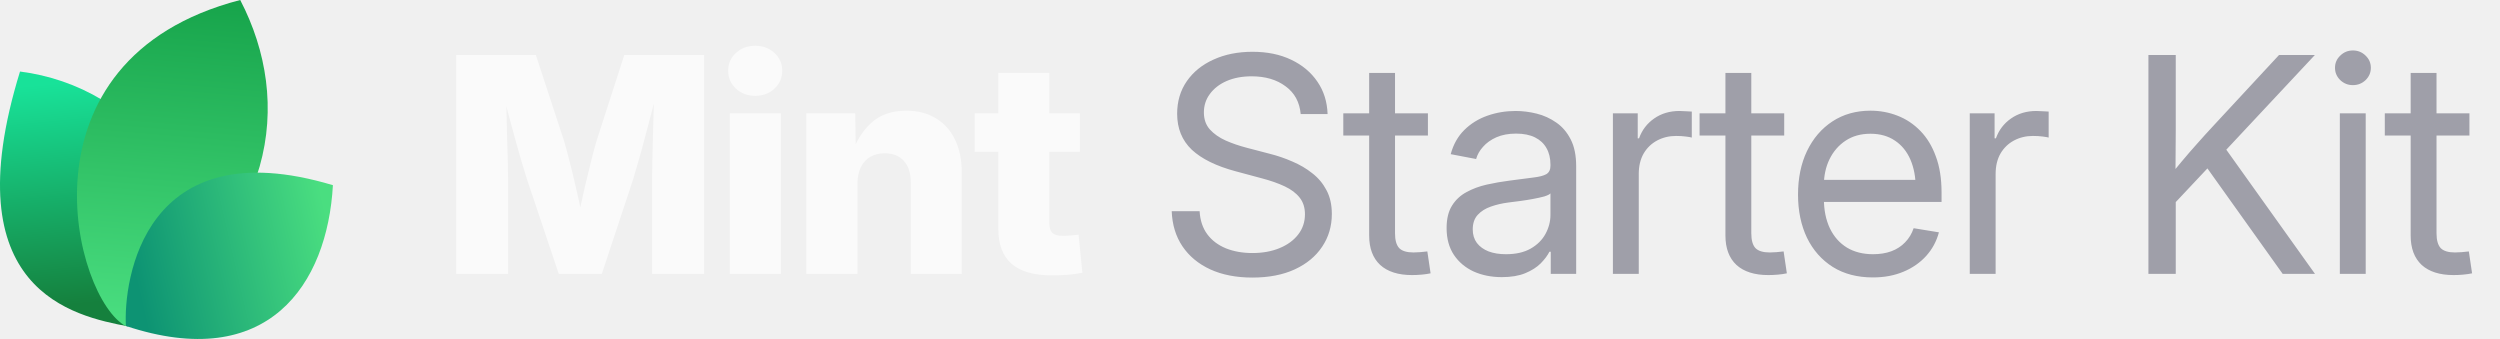
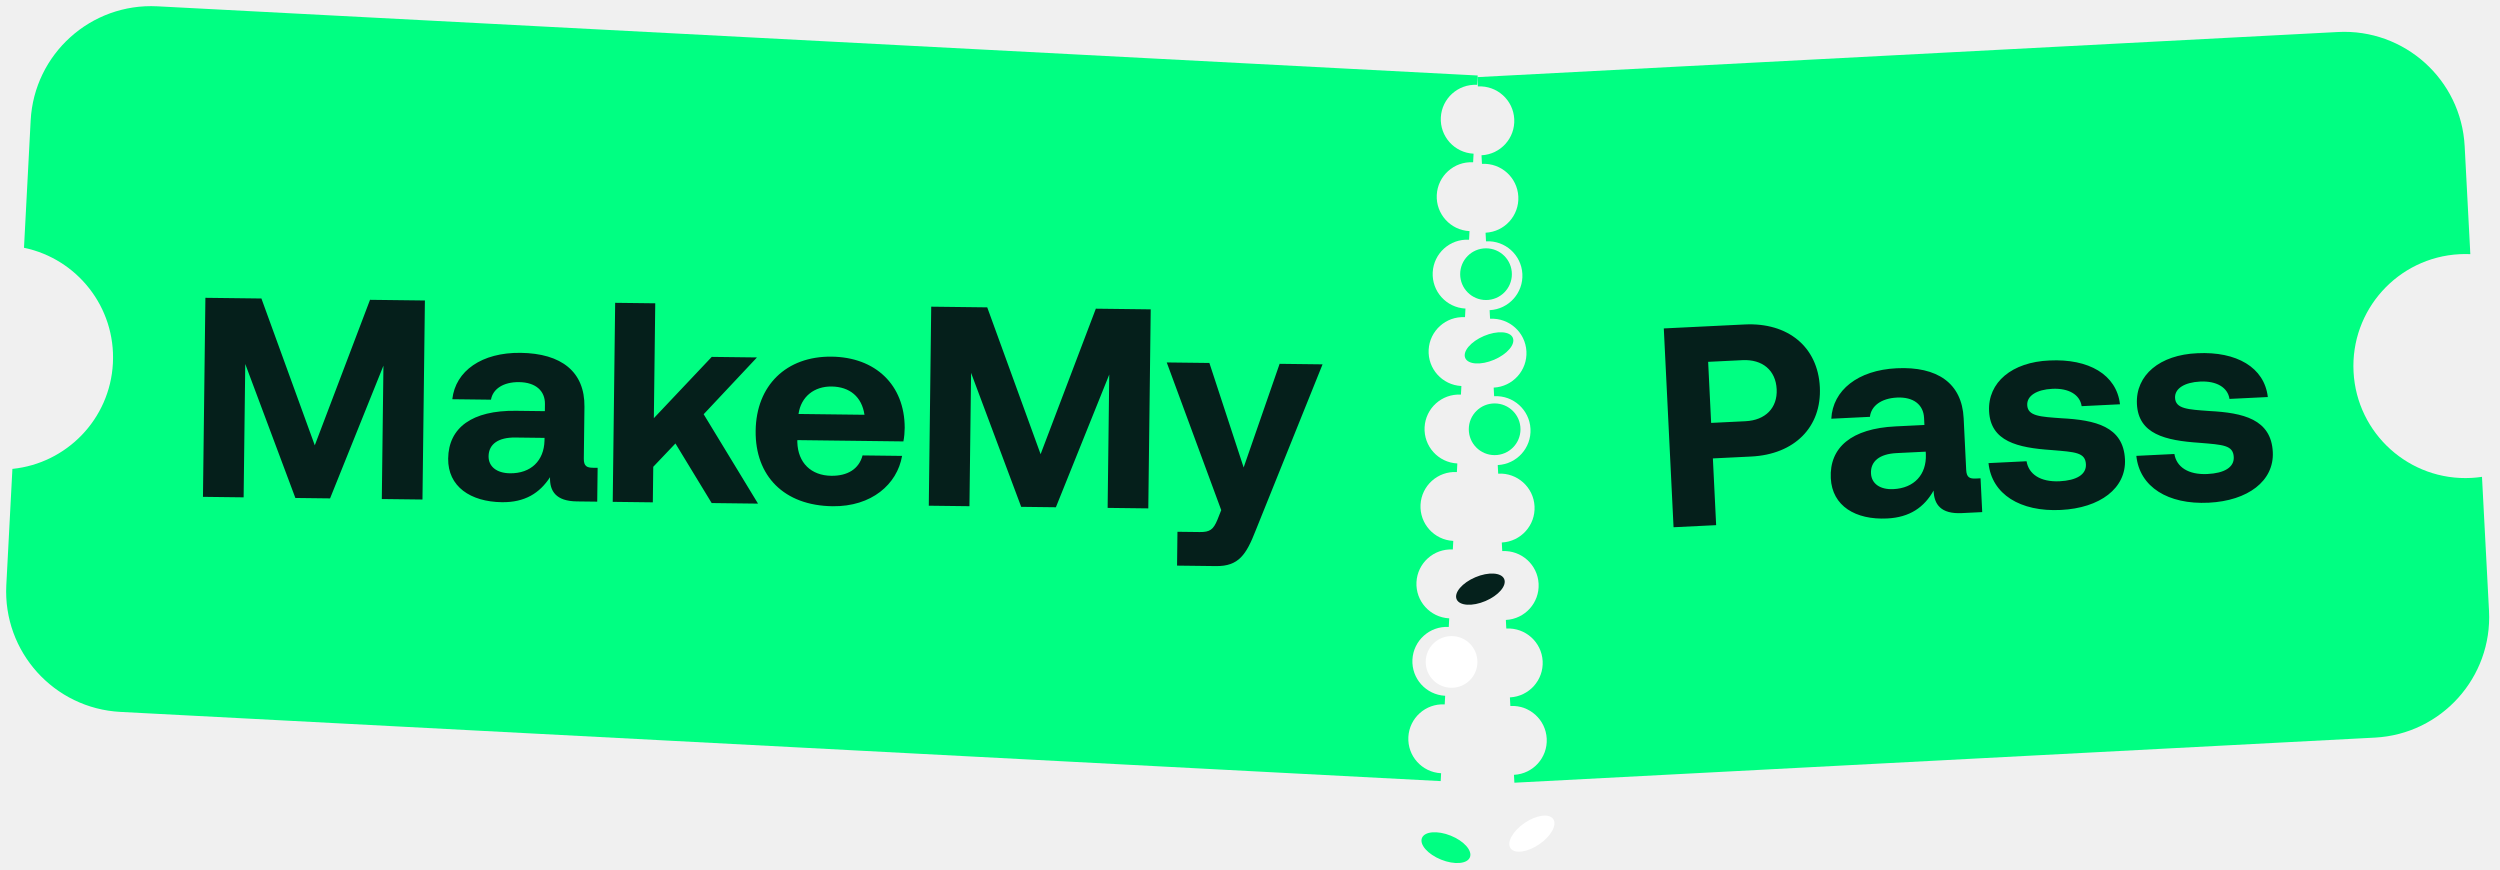
- <svg xmlns="http://www.w3.org/2000/svg" width="177" height="24" viewBox="0 0 177 24" fill="none">
-   <path d="M9.061 23.108C5.268 22.377 -3.391 20.627 1.417 5.064C9.634 6.099 16.973 14.064 9.061 23.108Z" fill="url(#paint0_linear_17557_2145)" />
-   <path d="M8.919 23.094C5.276 21.222 0.784 4.209 17.007 0C20.757 7.193 19.621 16.545 8.919 23.094Z" fill="url(#paint1_linear_17557_2145)" />
-   <path d="M8.914 23.079C8.735 19.882 10.159 9.085 23.57 13.111C23.181 20.123 18.984 26.418 8.914 23.079Z" fill="url(#paint2_linear_17557_2145)" />
-   <path d="M32.301 19.392V3.894H37.938L39.925 9.948C40.036 10.315 40.164 10.787 40.31 11.362C40.462 11.938 40.611 12.552 40.757 13.204C40.91 13.855 41.048 14.483 41.173 15.086C41.305 15.682 41.412 16.192 41.495 16.615H40.695C40.771 16.192 40.871 15.682 40.996 15.086C41.128 14.49 41.267 13.866 41.412 13.214C41.565 12.562 41.714 11.948 41.86 11.373C42.005 10.79 42.133 10.315 42.244 9.948L44.2 3.894H49.848V19.392H46.166V12.704C46.166 12.357 46.173 11.917 46.187 11.383C46.2 10.849 46.214 10.27 46.228 9.646C46.249 9.022 46.266 8.391 46.28 7.753C46.301 7.115 46.311 6.519 46.311 5.964H46.623C46.485 6.561 46.332 7.181 46.166 7.826C45.999 8.471 45.833 9.102 45.666 9.719C45.507 10.336 45.351 10.901 45.198 11.414C45.053 11.928 44.928 12.357 44.824 12.704L42.608 19.392H39.561L37.314 12.704C37.203 12.357 37.072 11.928 36.919 11.414C36.773 10.901 36.614 10.34 36.441 9.729C36.274 9.112 36.104 8.481 35.931 7.836C35.764 7.192 35.608 6.567 35.463 5.964H35.827C35.834 6.512 35.844 7.105 35.858 7.743C35.872 8.374 35.886 9.005 35.9 9.636C35.92 10.26 35.938 10.839 35.952 11.373C35.965 11.907 35.972 12.351 35.972 12.704V19.392H32.301ZM51.668 19.392V8.024H55.288V19.392H51.668ZM53.468 6.786C52.927 6.786 52.473 6.616 52.105 6.276C51.738 5.93 51.554 5.507 51.554 5.007C51.554 4.508 51.738 4.088 52.105 3.749C52.473 3.409 52.927 3.239 53.468 3.239C54.009 3.239 54.463 3.409 54.83 3.749C55.198 4.082 55.382 4.501 55.382 5.007C55.382 5.507 55.198 5.93 54.83 6.276C54.463 6.616 54.009 6.786 53.468 6.786ZM60.708 13.027V19.392H57.088V8.024H60.551L60.593 10.967H60.281C60.593 10.024 61.061 9.268 61.685 8.7C62.309 8.124 63.138 7.836 64.171 7.836C64.975 7.836 65.672 8.017 66.262 8.377C66.851 8.731 67.302 9.234 67.614 9.885C67.933 10.537 68.092 11.307 68.092 12.194V19.392H64.483V12.912C64.483 12.26 64.32 11.754 63.994 11.394C63.675 11.033 63.221 10.853 62.632 10.853C62.25 10.853 61.914 10.936 61.623 11.102C61.332 11.269 61.106 11.515 60.947 11.841C60.787 12.16 60.708 12.555 60.708 13.027ZM76.456 8.024V10.749H69.008V8.024H76.456ZM70.683 5.163H74.292V15.783C74.292 16.102 74.361 16.334 74.5 16.48C74.646 16.625 74.899 16.698 75.259 16.698C75.405 16.698 75.596 16.688 75.831 16.667C76.074 16.646 76.251 16.629 76.362 16.615L76.632 19.309C76.313 19.378 75.963 19.427 75.582 19.455C75.207 19.482 74.836 19.496 74.469 19.496C73.2 19.496 72.25 19.222 71.619 18.674C70.995 18.127 70.683 17.308 70.683 16.22V5.163Z" fill="#FAFAFA" />
-   <path d="M88.667 19.652C87.523 19.652 86.528 19.458 85.682 19.07C84.843 18.681 84.188 18.137 83.716 17.437C83.245 16.736 82.992 15.908 82.957 14.951H84.933C84.968 15.596 85.148 16.14 85.474 16.584C85.8 17.021 86.24 17.354 86.795 17.582C87.35 17.804 87.974 17.915 88.667 17.915C89.388 17.915 90.026 17.801 90.581 17.572C91.143 17.343 91.583 17.024 91.902 16.615C92.228 16.199 92.391 15.717 92.391 15.169C92.391 14.698 92.266 14.306 92.017 13.994C91.767 13.675 91.413 13.408 90.956 13.193C90.498 12.978 89.954 12.787 89.323 12.621L87.502 12.132C86.123 11.765 85.082 11.255 84.382 10.603C83.689 9.944 83.342 9.095 83.342 8.055C83.342 7.174 83.571 6.404 84.028 5.746C84.486 5.087 85.117 4.577 85.921 4.217C86.726 3.849 87.645 3.666 88.678 3.666C89.718 3.666 90.63 3.853 91.413 4.227C92.204 4.602 92.824 5.122 93.275 5.787C93.726 6.446 93.965 7.209 93.993 8.076H92.089C92.013 7.23 91.656 6.574 91.018 6.11C90.387 5.638 89.586 5.403 88.615 5.403C87.95 5.403 87.36 5.513 86.847 5.735C86.341 5.957 85.946 6.262 85.661 6.651C85.377 7.032 85.235 7.469 85.235 7.961C85.235 8.447 85.377 8.849 85.661 9.168C85.946 9.48 86.317 9.74 86.774 9.948C87.232 10.149 87.724 10.319 88.251 10.457L89.884 10.884C90.439 11.023 90.977 11.206 91.496 11.435C92.023 11.657 92.495 11.934 92.911 12.267C93.334 12.593 93.67 12.995 93.92 13.474C94.17 13.945 94.294 14.504 94.294 15.149C94.294 16.015 94.066 16.788 93.608 17.468C93.157 18.148 92.512 18.681 91.673 19.07C90.834 19.458 89.832 19.652 88.667 19.652ZM101.097 8.024V9.594H95.106V8.024H101.097ZM96.937 5.163H98.767V16.521C98.767 17 98.865 17.347 99.059 17.562C99.26 17.77 99.6 17.874 100.078 17.874C100.21 17.874 100.366 17.867 100.546 17.853C100.733 17.832 100.903 17.815 101.056 17.801L101.285 19.351C101.097 19.392 100.886 19.423 100.65 19.444C100.414 19.465 100.189 19.475 99.974 19.475C98.996 19.475 98.244 19.236 97.717 18.758C97.197 18.272 96.937 17.579 96.937 16.677V5.163ZM106.33 19.621C105.595 19.621 104.932 19.489 104.343 19.226C103.754 18.955 103.285 18.564 102.939 18.05C102.592 17.53 102.419 16.896 102.419 16.147C102.419 15.495 102.547 14.965 102.804 14.556C103.06 14.146 103.403 13.828 103.833 13.599C104.263 13.363 104.742 13.186 105.269 13.068C105.796 12.95 106.333 12.857 106.881 12.787C107.574 12.69 108.132 12.617 108.555 12.569C108.978 12.52 109.287 12.441 109.481 12.33C109.675 12.212 109.772 12.014 109.772 11.737V11.654C109.772 11.203 109.679 10.815 109.492 10.489C109.311 10.163 109.041 9.91 108.68 9.729C108.32 9.549 107.872 9.459 107.338 9.459C106.805 9.459 106.34 9.546 105.945 9.719C105.556 9.892 105.241 10.118 104.998 10.395C104.755 10.665 104.593 10.953 104.509 11.258L102.71 10.915C102.897 10.222 103.22 9.65 103.677 9.199C104.135 8.748 104.679 8.412 105.31 8.19C105.941 7.968 106.607 7.857 107.307 7.857C107.8 7.857 108.295 7.92 108.795 8.044C109.301 8.169 109.765 8.381 110.188 8.679C110.611 8.97 110.951 9.369 111.208 9.875C111.464 10.374 111.593 11.005 111.593 11.768V19.392H109.793V17.822H109.7C109.568 18.085 109.363 18.359 109.086 18.643C108.809 18.921 108.444 19.153 107.994 19.34C107.543 19.527 106.988 19.621 106.33 19.621ZM106.621 17.998C107.321 17.998 107.904 17.867 108.368 17.603C108.84 17.333 109.19 16.986 109.419 16.563C109.654 16.133 109.772 15.682 109.772 15.211V13.692C109.703 13.769 109.554 13.841 109.325 13.911C109.096 13.973 108.829 14.032 108.524 14.088C108.226 14.143 107.921 14.192 107.609 14.233C107.304 14.275 107.033 14.309 106.798 14.337C106.354 14.393 105.938 14.49 105.549 14.628C105.168 14.76 104.86 14.954 104.624 15.211C104.388 15.467 104.27 15.811 104.27 16.241C104.27 16.615 104.367 16.934 104.561 17.198C104.762 17.461 105.04 17.662 105.393 17.801C105.747 17.933 106.156 17.998 106.621 17.998ZM114.193 19.392V8.024H115.951V9.792H116.045C116.253 9.209 116.61 8.741 117.116 8.388C117.622 8.034 118.219 7.857 118.905 7.857C119.058 7.857 119.217 7.864 119.384 7.878C119.55 7.885 119.682 7.892 119.779 7.899V9.74C119.716 9.719 119.578 9.695 119.363 9.667C119.155 9.639 118.922 9.625 118.666 9.625C118.174 9.625 117.726 9.733 117.324 9.948C116.922 10.163 116.603 10.471 116.367 10.874C116.138 11.276 116.024 11.758 116.024 12.319V19.392H114.193ZM126.322 8.024V9.594H120.33V8.024H126.322ZM122.161 5.163H123.992V16.521C123.992 17 124.089 17.347 124.283 17.562C124.484 17.77 124.824 17.874 125.302 17.874C125.434 17.874 125.59 17.867 125.77 17.853C125.958 17.832 126.127 17.815 126.28 17.801L126.509 19.351C126.322 19.392 126.11 19.423 125.874 19.444C125.639 19.465 125.413 19.475 125.198 19.475C124.221 19.475 123.468 19.236 122.941 18.758C122.421 18.272 122.161 17.579 122.161 16.677V5.163ZM132.604 19.642C131.502 19.642 130.555 19.396 129.765 18.903C128.974 18.404 128.364 17.714 127.934 16.834C127.511 15.946 127.3 14.927 127.3 13.775C127.3 12.611 127.511 11.584 127.934 10.697C128.364 9.802 128.964 9.102 129.734 8.596C130.51 8.089 131.408 7.836 132.428 7.836C133.1 7.836 133.738 7.954 134.341 8.19C134.952 8.426 135.489 8.783 135.954 9.261C136.425 9.74 136.793 10.343 137.056 11.071C137.327 11.792 137.462 12.645 137.462 13.63V14.296H128.433V12.735H136.463L135.631 13.297C135.631 12.541 135.506 11.876 135.257 11.3C135.007 10.725 134.643 10.277 134.165 9.958C133.686 9.632 133.107 9.469 132.428 9.469C131.748 9.469 131.162 9.632 130.67 9.958C130.177 10.284 129.796 10.725 129.526 11.279C129.262 11.827 129.13 12.441 129.13 13.12V14.046C129.13 14.864 129.273 15.572 129.557 16.168C129.841 16.757 130.243 17.211 130.763 17.53C131.283 17.842 131.901 17.998 132.615 17.998C133.093 17.998 133.523 17.929 133.905 17.79C134.293 17.645 134.619 17.433 134.882 17.156C135.153 16.879 135.354 16.546 135.486 16.157L137.275 16.449C137.108 17.08 136.81 17.634 136.38 18.113C135.95 18.591 135.413 18.966 134.768 19.236C134.123 19.507 133.402 19.642 132.604 19.642ZM139.459 19.392V8.024H141.217V9.792H141.311C141.519 9.209 141.876 8.741 142.382 8.388C142.888 8.034 143.485 7.857 144.171 7.857C144.324 7.857 144.483 7.864 144.649 7.878C144.816 7.885 144.948 7.892 145.045 7.899V9.74C144.982 9.719 144.844 9.695 144.629 9.667C144.421 9.639 144.188 9.625 143.932 9.625C143.439 9.625 142.992 9.733 142.59 9.948C142.188 10.163 141.869 10.471 141.633 10.874C141.404 11.276 141.29 11.758 141.29 12.319V19.392H139.459ZM153.429 14.961V12.715C153.783 12.257 154.136 11.82 154.49 11.404C154.844 10.981 155.204 10.565 155.572 10.156C155.939 9.74 156.314 9.327 156.695 8.918L161.355 3.894H163.893L157.277 10.967H157.184L153.429 14.961ZM152.108 19.392V3.894H154.043V9.241L154.022 12.559L154.043 13.505V19.392H152.108ZM161.615 19.392L155.967 11.477L157.173 9.969L163.903 19.392H161.615ZM165.661 19.392V8.024H167.492V19.392H165.661ZM166.587 6.027C166.24 6.027 165.942 5.909 165.692 5.673C165.443 5.43 165.318 5.139 165.318 4.799C165.318 4.459 165.443 4.172 165.692 3.936C165.942 3.693 166.24 3.572 166.587 3.572C166.934 3.572 167.232 3.693 167.482 3.936C167.731 4.172 167.856 4.459 167.856 4.799C167.856 5.139 167.731 5.43 167.482 5.673C167.232 5.909 166.934 6.027 166.587 6.027ZM174.836 8.024V9.594H168.844V8.024H174.836ZM170.675 5.163H172.506V16.521C172.506 17 172.603 17.347 172.797 17.562C172.998 17.77 173.338 17.874 173.816 17.874C173.948 17.874 174.104 17.867 174.284 17.853C174.472 17.832 174.641 17.815 174.794 17.801L175.023 19.351C174.836 19.392 174.624 19.423 174.388 19.444C174.153 19.465 173.927 19.475 173.712 19.475C172.735 19.475 171.982 19.236 171.455 18.758C170.935 18.272 170.675 17.579 170.675 16.677V5.163Z" fill="#9F9FA9" />
-   <defs>
-     <linearGradient id="paint0_linear_17557_2145" x1="3.776" y1="5.916" x2="5.232" y2="21.559" gradientUnits="userSpaceOnUse">
-       <stop stop-color="#18E299" />
-       <stop offset="1" stop-color="#15803D" />
-     </linearGradient>
-     <linearGradient id="paint1_linear_17557_2145" x1="12.171" y1="-0.718" x2="10.19" y2="22.983" gradientUnits="userSpaceOnUse">
-       <stop stop-color="#16A34A" />
-       <stop offset="1" stop-color="#4ADE80" />
-     </linearGradient>
-     <linearGradient id="paint2_linear_17557_2145" x1="23.133" y1="15.353" x2="9.338" y2="18.52" gradientUnits="userSpaceOnUse">
-       <stop stop-color="#4ADE80" />
-       <stop offset="1" stop-color="#0D9373" />
-     </linearGradient>
-   </defs>
+ <svg xmlns="http://www.w3.org/2000/svg" width="2225" height="774" viewBox="0 0 2225 774" fill="none">
+   <path fill-rule="evenodd" clip-rule="evenodd" d="M27.292 107.217C30.395 48.003 80.914 2.516 140.128 5.619L1315.13 67.198L1314.69 75.507L1314.57 75.501C1297.66 74.614 1283.22 87.611 1282.33 104.529C1281.45 121.447 1294.44 135.881 1311.36 136.768L1311.48 136.774L1311.08 144.429L1310.96 144.423C1294.05 143.537 1279.61 156.533 1278.73 173.451C1277.84 190.37 1290.84 204.803 1307.75 205.69L1307.87 205.696L1307.47 213.354L1307.35 213.347C1290.43 212.461 1276 225.457 1275.11 242.375C1274.23 259.294 1287.22 273.728 1304.14 274.614L1304.26 274.62L1303.86 282.28L1303.74 282.273C1286.82 281.387 1272.39 294.383 1271.5 311.301C1270.62 328.22 1283.61 342.654 1300.53 343.54L1300.64 343.546L1300.24 351.208L1300.13 351.201C1283.21 350.315 1268.77 363.311 1267.89 380.229C1267 397.148 1280 411.582 1296.92 412.468L1297.03 412.474L1296.63 420.132L1296.51 420.125C1279.59 419.239 1265.16 432.235 1264.27 449.153C1263.39 466.072 1276.38 480.506 1293.3 481.392L1293.42 481.398L1293.02 489.052L1292.9 489.046C1275.99 488.159 1261.55 501.156 1260.66 518.074C1259.78 534.992 1272.77 549.426 1289.69 550.313L1289.81 550.319L1289.41 557.98L1289.29 557.974C1272.38 557.087 1257.94 570.084 1257.06 587.002C1256.17 603.92 1269.17 618.354 1286.08 619.241L1286.2 619.247L1285.79 626.91C1285.76 626.908 1285.72 626.906 1285.68 626.904C1268.76 626.017 1254.33 639.013 1253.44 655.932C1252.55 672.85 1265.55 687.284 1282.47 688.17C1282.51 688.173 1282.54 688.174 1282.58 688.176L1282.22 695.184L107.217 633.605C48.002 630.502 2.516 579.983 5.619 520.769L11.041 417.312C59.16 412.464 97.873 373.126 100.483 323.334C103.092 273.543 68.703 230.374 21.354 220.523L27.292 107.217Z" fill="#00FF82" />
+   <path fill-rule="evenodd" clip-rule="evenodd" d="M2193.55 130.089C2190.45 70.874 2139.93 25.387 2080.71 28.491L1314.89 68.626L1315.32 76.925L1315.44 76.919C1332.36 76.032 1346.8 89.028 1347.68 105.947C1348.57 122.865 1335.57 137.299 1318.66 138.186L1318.54 138.192L1318.94 145.85L1319.06 145.843C1335.98 144.957 1350.41 157.953 1351.3 174.871C1352.18 191.79 1339.19 206.223 1322.27 207.11L1322.15 207.116L1322.55 214.779L1322.67 214.773C1339.58 213.886 1354.02 226.882 1354.91 243.801C1355.79 260.719 1342.8 275.153 1325.88 276.04L1325.76 276.046L1326.16 283.703L1326.28 283.697C1343.2 282.81 1357.63 295.807 1358.52 312.725C1359.41 329.643 1346.41 344.077 1329.49 344.964L1329.37 344.97L1329.77 352.633L1329.89 352.627C1346.81 351.74 1361.24 364.736 1362.13 381.655C1363.02 398.573 1350.02 413.007 1333.1 413.894L1332.98 413.9L1333.39 421.552L1333.51 421.545C1350.42 420.659 1364.86 433.655 1365.74 450.573C1366.63 467.492 1353.63 481.926 1336.72 482.812L1336.6 482.818L1337 490.484L1337.12 490.477C1354.04 489.59 1368.47 502.587 1369.36 519.505C1370.24 536.423 1357.25 550.857 1340.33 551.744L1340.21 551.75L1340.61 559.404L1340.73 559.397C1357.65 558.511 1372.08 571.507 1372.97 588.426C1373.85 605.344 1360.86 619.778 1343.94 620.664L1343.82 620.67L1344.22 628.33C1344.26 628.328 1344.3 628.326 1344.34 628.324C1361.26 627.437 1375.7 640.433 1376.58 657.352C1377.47 674.27 1364.47 688.704 1347.55 689.591C1347.51 689.593 1347.47 689.595 1347.43 689.597L1347.8 696.612L2113.62 656.476C2172.84 653.373 2218.33 602.855 2215.22 543.64L2208.97 424.396C2205.84 424.861 2202.66 425.181 2199.44 425.35C2144.45 428.232 2097.54 385.994 2094.66 331.009C2091.78 276.024 2134.02 229.114 2189 226.232C2192.23 226.064 2195.42 226.05 2198.59 226.184L2193.55 130.089Z" fill="#00FF82" />
+   <circle cx="1322.56" cy="244.017" r="23.007" fill="#00FF82" />
+   <circle cx="1330.23" cy="382.055" r="23.007" fill="#00FF82" />
+   <circle cx="1291.89" cy="589.116" r="23.007" fill="white" />
+   <ellipse cx="1325.23" cy="309.608" rx="23.007" ry="11.503" transform="rotate(-23.0122 1325.23 309.608)" fill="#00FF82" />
+   <ellipse cx="1317.56" cy="524.34" rx="23.007" ry="11.503" transform="rotate(-23.0122 1317.56 524.34)" fill="#05211C" />
+   <ellipse cx="1286.88" cy="754.409" rx="23.007" ry="11.503" transform="rotate(21.9427 1286.88 754.409)" fill="#00FF82" />
+   <ellipse cx="1363.38" cy="741.949" rx="23.007" ry="11.503" transform="rotate(-34.2695 1363.38 741.949)" fill="white" />
+   <path d="M180.64 442.189L182.803 265.052L232.655 265.66L280.159 396.33L329.322 266.841L378.161 267.437L375.998 444.575L339.811 444.133L341.261 325.451L293.755 443.571L262.883 443.194L218.276 323.949L216.827 442.631L180.64 442.189ZM527.844 416.312L531.893 416.361L531.525 446.475L513.305 446.252C494.832 446.026 489.12 437.098 489.525 424.702C480.239 439.015 466.978 447.205 446.734 446.958C418.645 446.615 398.564 432.955 398.867 408.156C399.204 380.573 420.146 365.137 459.116 365.613L484.928 365.929L485.005 359.602C485.147 347.962 476.889 340.268 461.959 340.086C448.041 339.916 438.601 346.128 436.965 355.725L402.549 355.305C405.389 330.03 428.874 313.613 463.289 314.034C499.729 314.479 520.535 330.931 520.155 362.056L519.592 408.112C519.509 414.944 522.277 416.244 527.844 416.312ZM484.606 392.246L484.637 389.716L458.573 389.397C443.642 389.215 434.964 395.183 434.831 406.064C434.72 415.174 441.988 421.084 453.881 421.23C472.607 421.458 484.137 409.957 484.606 392.246ZM545.328 446.643L547.492 269.505L583.172 269.941L581.924 372.175L633.461 317.63L673.697 318.122L626.258 368.667L674.639 448.222L633.391 447.719L601.137 394.682L581.395 415.447L581.009 447.079L545.328 446.643ZM741.055 450.552C697.783 450.024 672.037 423.641 672.528 383.405C673.023 342.916 699.915 316.923 740.15 317.415C779.12 317.891 805.141 342.505 805.181 380.723C805.135 384.518 804.829 388.817 804.02 392.857L709.631 391.704L709.61 393.475C710.143 411.958 721.901 423.237 739.867 423.457C754.292 423.633 764.491 417.43 767.676 405.321L802.85 405.75C798.493 431.006 775.724 450.975 741.055 450.552ZM710.675 368.432L769.383 369.149C767.047 353.176 756.274 344.186 740.079 343.989C724.642 343.8 712.888 353.021 710.675 368.432ZM826.62 450.078L828.783 272.941L878.635 273.55L926.139 404.219L975.301 274.73L1024.14 275.327L1021.98 452.464L985.791 452.022L987.24 333.34L939.735 451.46L908.862 451.083L864.256 331.838L862.806 450.52L826.62 450.078ZM1086.9 454.017L1038.4 322.576L1076.35 323.039L1106.85 416.043L1138.86 323.803L1177.07 324.269L1117.56 472.107C1109.2 493.518 1102.49 504.066 1082.24 503.819L1047.58 503.395L1047.94 473.282L1067.68 473.523C1076.79 473.634 1079.86 471.394 1083.51 462.58L1086.9 454.017Z" fill="#051F1B" />
+   <path d="M1489.46 469.24L1480.78 292.301L1552.82 288.77C1591.24 286.886 1617.9 308.637 1619.66 344.53C1621.41 380.17 1597 404.424 1558.58 406.308L1524.46 407.98L1527.37 467.381L1489.46 469.24ZM1550.83 320.539L1520.25 322.039L1522.91 376.384L1553.5 374.885C1571.19 374.017 1582.06 363.096 1581.24 346.413C1580.41 329.478 1568.53 319.672 1550.83 320.539ZM1758.65 425.891L1762.69 425.693L1764.17 455.772L1745.97 456.665C1727.51 457.569 1721.27 449.007 1720.91 436.609C1712.52 451.463 1699.78 460.449 1679.56 461.44C1651.5 462.816 1630.63 450.41 1629.41 425.639C1628.06 398.087 1648.02 381.399 1686.95 379.491L1712.73 378.227L1712.42 371.908C1711.85 360.28 1703.14 353.106 1688.22 353.837C1674.32 354.519 1665.28 361.297 1664.23 370.976L1629.86 372.662C1631.14 347.261 1653.58 329.438 1687.96 327.753C1724.36 325.968 1746.13 341.117 1747.65 372.208L1749.91 418.212C1750.24 425.036 1753.09 426.164 1758.65 425.891ZM1714.02 404.515L1713.89 401.987L1687.86 403.264C1672.95 403.995 1664.65 410.483 1665.18 421.352C1665.63 430.451 1673.24 435.906 1685.12 435.323C1703.83 434.406 1714.63 422.221 1714.02 404.515ZM1769.77 412.17L1803.64 410.51C1805.46 421.823 1815.7 429.175 1833.14 428.32C1848.06 427.589 1856.92 422.34 1856.47 413.241C1855.95 402.624 1847.07 402.3 1825.95 400.548C1795.45 398.496 1771.61 392.824 1770.29 366.03C1769.03 340.248 1790.7 322.209 1824.07 320.826C1858.96 319.116 1883.72 333.358 1886.79 359.812L1852.67 361.485C1851.15 351.171 1840.98 345.335 1826.58 346.041C1812.67 346.723 1803.82 352.224 1804.23 360.566C1804.71 370.424 1815.89 370.889 1834.7 372.247C1864.68 373.818 1889.78 379.429 1891.22 408.75C1892.48 434.532 1869.02 452.152 1834.14 453.862C1798 455.634 1772.65 439.901 1769.77 412.17ZM1901.34 405.72L1935.21 404.06C1937.03 415.372 1947.27 422.725 1964.71 421.87C1979.63 421.139 1988.49 415.89 1988.04 406.79C1987.52 396.174 1978.64 395.85 1957.52 394.098C1927.02 392.046 1903.17 386.374 1901.86 359.58C1900.6 333.798 1922.26 315.759 1955.64 314.376C1990.52 312.666 2015.29 326.908 2018.36 353.362L1984.24 355.035C1982.72 344.721 1972.55 338.885 1958.14 339.591C1944.24 340.273 1935.39 345.774 1935.8 354.116C1936.28 363.974 1947.45 364.439 1966.27 365.797C1996.25 367.368 2021.35 372.979 2022.79 402.3C2024.05 428.082 2000.59 445.702 1965.71 447.412C1929.56 449.184 1904.22 433.451 1901.34 405.72Z" fill="#051F1B" />
</svg>
